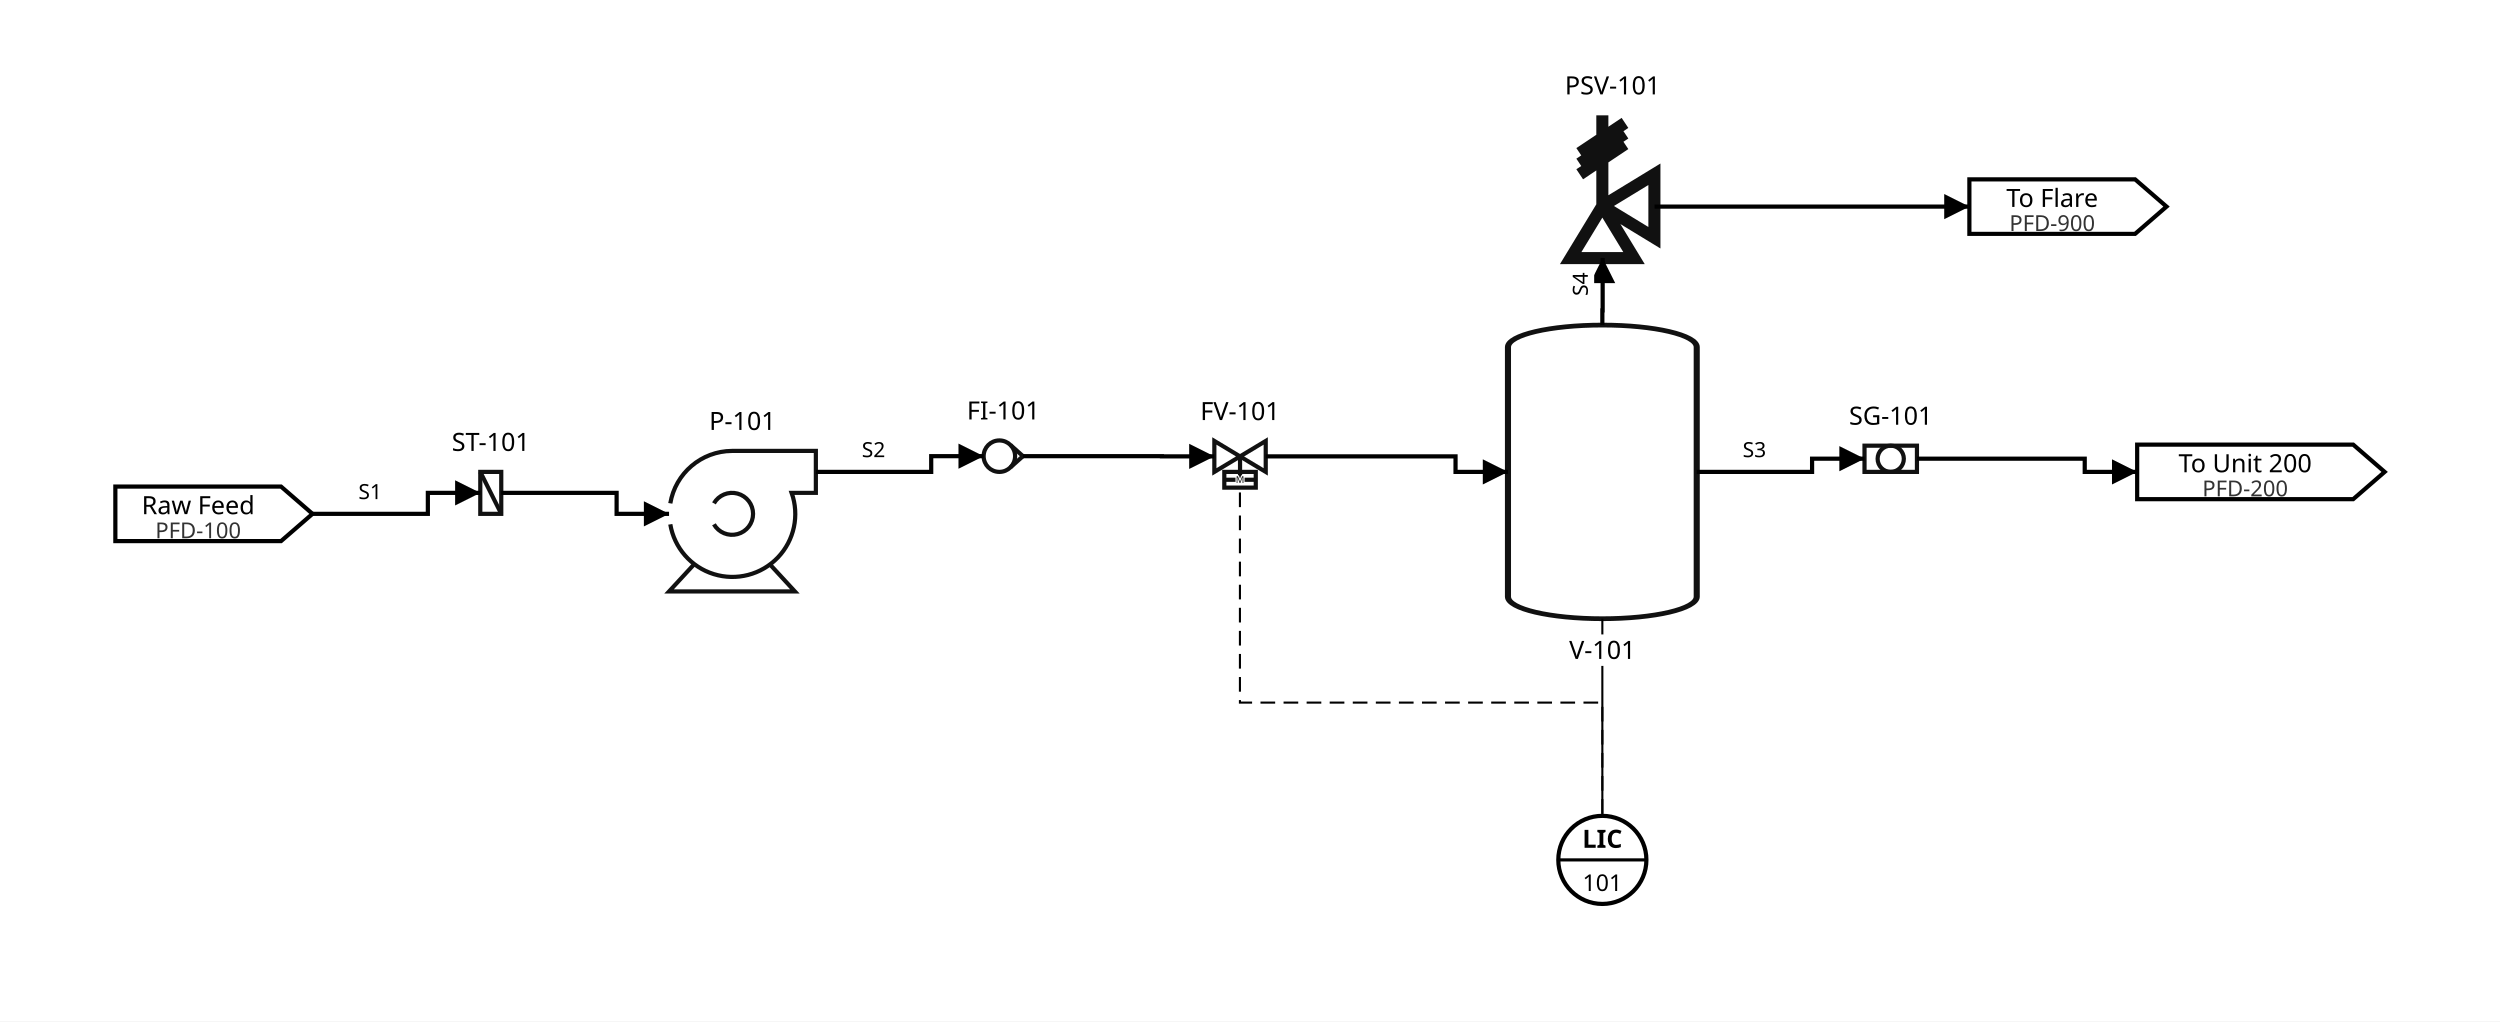
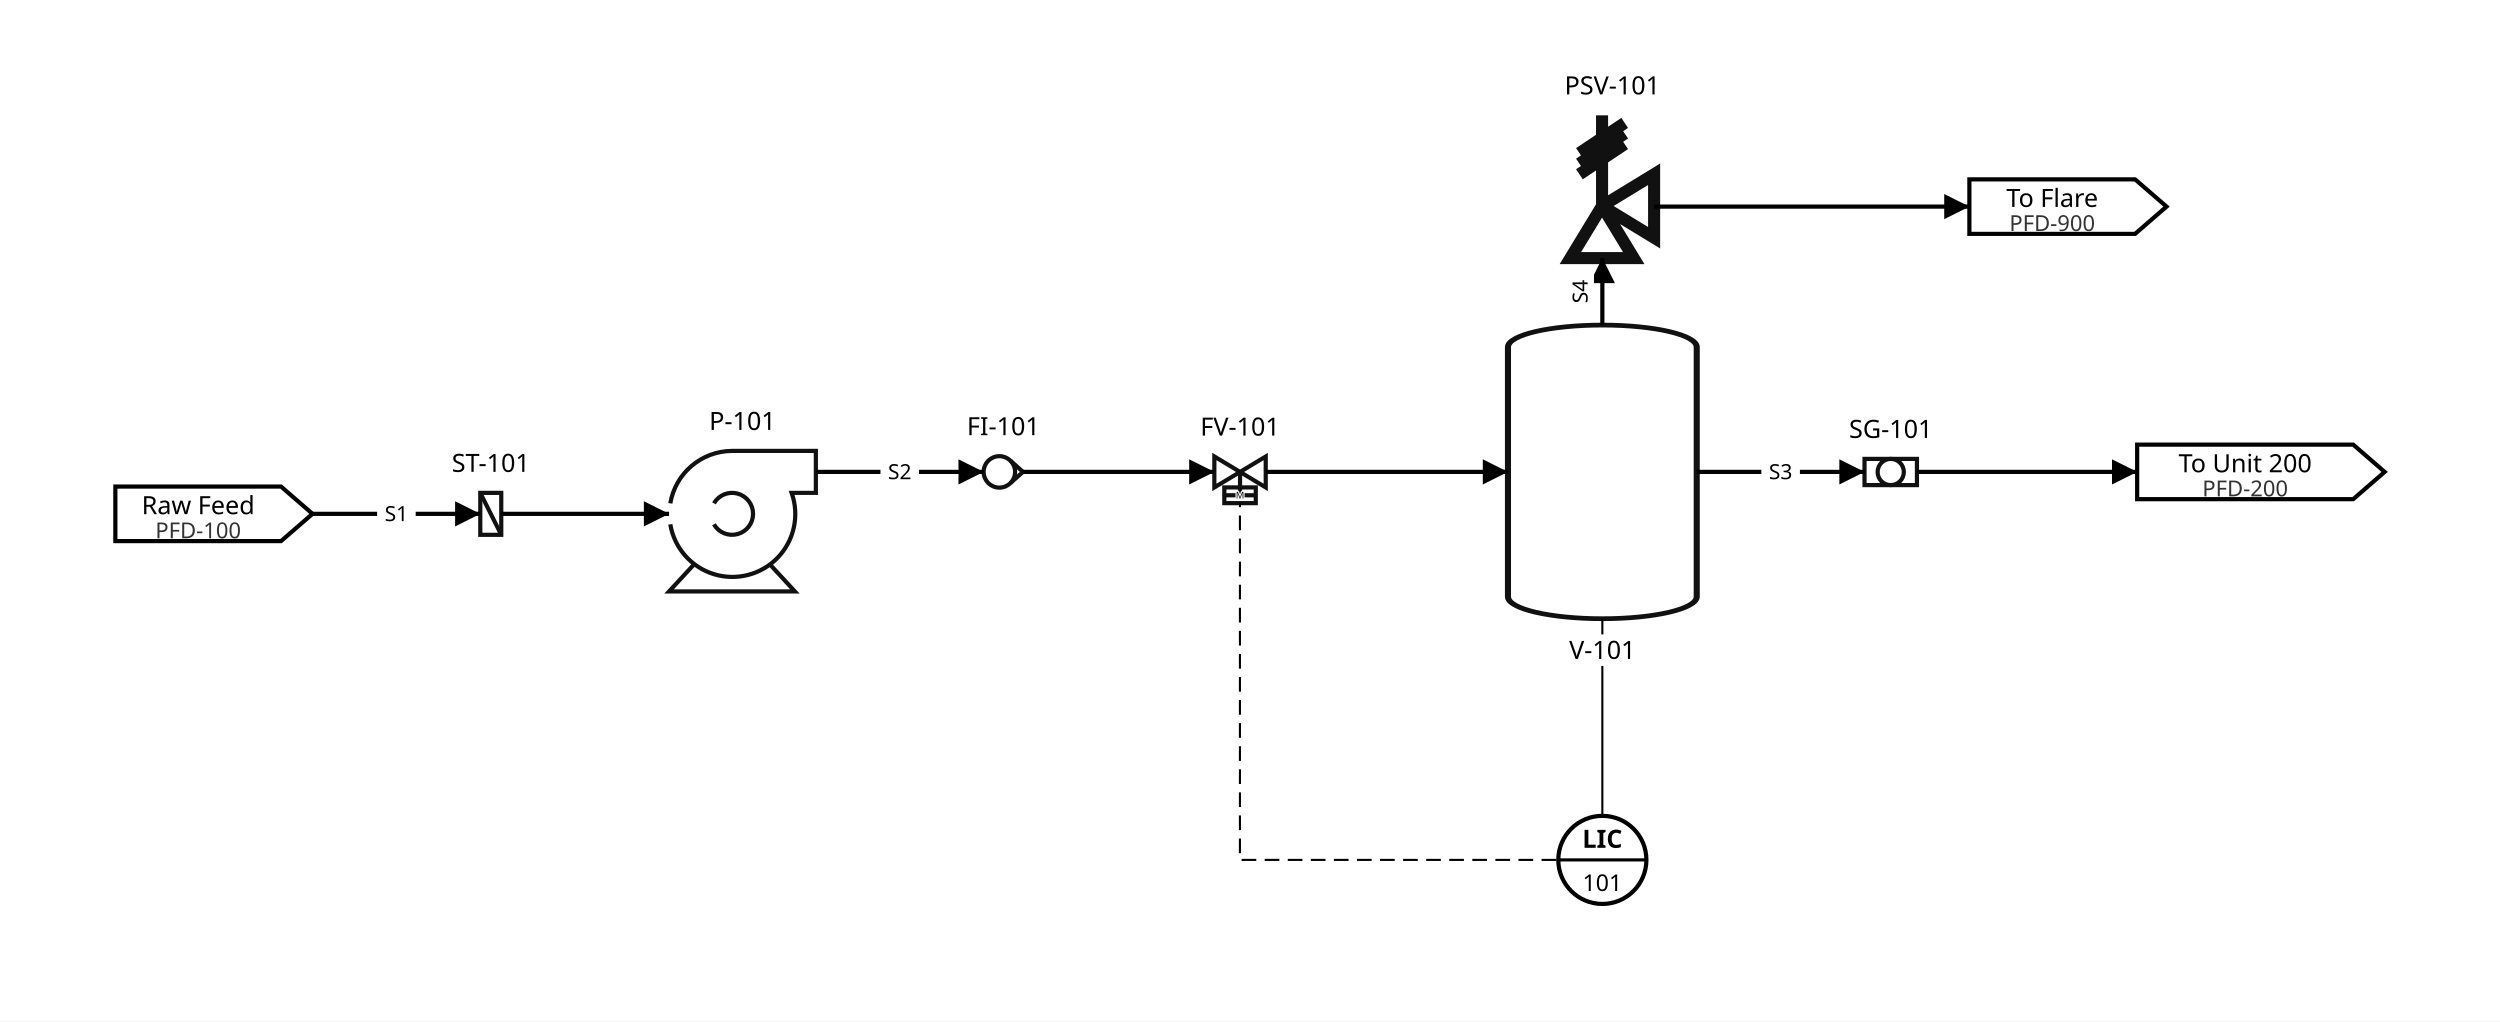
<svg xmlns="http://www.w3.org/2000/svg" width="1192" height="487" viewBox="-39.0 55.0 1192.0 487.0">
  <rect x="-39.0" y="55.0" width="1192.0" height="487.0" fill="white" />
  <defs>
    <marker id="arrow_black" viewBox="0 0 10 10" refX="10" refY="5" markerWidth="12" markerHeight="12" markerUnits="userSpaceOnUse" orient="auto-start-reverse">
      <path d="M 0 0 L 10 5 L 0 10 z" fill="black" />
    </marker>
    <symbol id="sym_fitting_rotameter" viewBox="0 0 18.8 15.0" overflow="visible">
      <g transform="scale(0.25)">
        <path d="M 51.5 9.0 L 75.0 30.0 L 51.5 51.0" fill="none" stroke="#111" stroke-width="8.0" />
        <ellipse cx="30.0" cy="30.0" rx="30.0" ry="30.0" fill="none" stroke="#111" stroke-width="8.0" />
      </g>
    </symbol>
    <symbol id="sym_fitting_sight_glass" viewBox="0 0 25.0 12.5" overflow="visible">
      <g transform="scale(0.25)">
        <rect x="0.0" y="0.0" width="100.0" height="50.0" fill="none" stroke="#111" stroke-width="8.0" />
        <ellipse cx="50.0" cy="25.0" rx="25.0" ry="25.0" fill="none" stroke="#111" stroke-width="8.0" />
      </g>
    </symbol>
    <symbol id="sym_fitting_strainer" viewBox="0 0 10.0 20.0" overflow="visible">
      <g transform="scale(0.25)">
        <rect x="0.0" y="0.0" width="40.0" height="80.0" fill="none" stroke="#111" stroke-width="8.0" />
        <path d="M 0.0 0.0 L 40.0 80.0" fill="none" stroke="#111" stroke-width="8.0" />
      </g>
    </symbol>
    <symbol id="sym_instrument_panel" viewBox="0 0 44.0 44.0" overflow="visible">
      <circle cx="22" cy="22" r="21" fill="white" stroke="black" stroke-width="2" />
      <line x1="1" y1="22" x2="43" y2="22" stroke="black" stroke-width="1.5" />
    </symbol>
    <symbol id="sym_pump" viewBox="0 0 70.0 67.0" overflow="visible">
      <path d="M 12.0 54.0 L 0.0 67.0 L 60.0 67.0 L 48.0 54.0" fill="none" stroke="#111" stroke-width="2.0" />
      <path d="M 0.6 25.0 A 30.0 30.0 0.0 0 1 30.0 0.0 L 70.0 0.0 L 70.0 20.0 L 58.45 20.0 A 30.0 30.0 0.0 0 1 51.859 50.83 A 30.0 30.0 0.0 0 1 21.341 58.742 A 30.0 30.0 0.0 0 1 0.6 35.0" fill="none" stroke="#111" stroke-width="2.0" />
      <path d="M 21.4 25.0 A 10.0 10.0 0.0 1 1 21.4 35.0" fill="none" stroke="#111" stroke-width="2.0" />
    </symbol>
    <symbol id="sym_valve_motor_ty" viewBox="0 0 24.5 22.2" overflow="visible">
      <g transform="scale(0.25)">
        <path d="M 0.0 89.0 L 0.0 30.0 L 98.0 89.0 L 98.0 30.0 Z" fill="none" stroke="#111" stroke-width="8.0" />
        <rect x="19.0" y="0.0" width="60.0" height="30.0" fill="none" stroke="#111" stroke-width="8.0" />
        <path d="M 49.0 15.0 L 49.0 59.0 M 19.0 15.0 L 79.0 15.0" fill="none" stroke="#111" stroke-width="8.0" />
        <g transform="translate(0, 30.2) scale(1, -1)">
          <text x="49.0" y="21.4" font-family="sans-serif" font-size="18.0" text-anchor="middle" fill="white" stroke="white" stroke-width="4.5" stroke-linejoin="round">M</text>
        </g>
        <g transform="translate(0, 30.2) scale(1, -1)">
          <text x="49.0" y="21.4" font-family="sans-serif" font-size="18.0" text-anchor="middle" fill="#111">M</text>
        </g>
      </g>
    </symbol>
    <symbol id="sym_valve_psv" viewBox="0 0 13.9 23.6" preserveAspectRatio="none" overflow="visible">
      <g transform="scale(0.25)">
        <path d="M 0.0 94.5 L 21.0 60.0 L 55.5 39.0 L 55.5 81.0 L 21.0 60.0 L 42.0 94.5 Z M 21.0 61.0 L 21.0 0.0 M 6.0 39.0 L 36.0 19.0 M 6.0 32.0 L 36.0 12.0 M 6.0 25.0 L 36.0 5.0" fill="none" stroke="#111" stroke-width="8.0" />
      </g>
    </symbol>
    <symbol id="sym_vessel" viewBox="0 0 62.0 100.0" preserveAspectRatio="none" overflow="visible">
      <g transform="scale(0.62, 0.5)">
        <path d="M 0.0 15.0 A 50.0 15.0 0.0 0 1 50.0 0.0 A 50.0 15.0 0.0 0 1 100.0 15.0 L 100.0 185.0 A 50.0 15.0 0.0 0 1 50.0 200.0 A 50.0 15.0 0.0 0 1 0.0 185.0 Z" fill="none" stroke="#111" stroke-width="3.226" />
      </g>
    </symbol>
  </defs>
  <g id="units">
-     <polygon points="16.0,287 95,287 110,300 95,313 16.0,313" fill="transparent" stroke="black" stroke-width="2" />
-     <text x="55.5" y="296" font-family="sans-serif" font-size="12" text-anchor="middle" dominant-baseline="middle">Raw Feed</text>
-     <text x="55.5" y="308" font-family="sans-serif" font-size="10.5" text-anchor="middle" dominant-baseline="middle" fill="#333">PFD-100</text>
-     <use href="#sym_fitting_strainer" x="190" y="280" width="10.0" height="20.0" />
+     <polygon points="16.0,287.0 95.0,287.0 110.0,300.0 95.0,313.0 16.0,313.0" fill="transparent" stroke="black" stroke-width="2" />
+     <text x="55.5" y="296.0" font-family="sans-serif" font-size="12" text-anchor="middle" dominant-baseline="middle">Raw Feed</text>
+     <text x="55.5" y="308.0" font-family="sans-serif" font-size="10.5" text-anchor="middle" dominant-baseline="middle" fill="#333">PFD-100</text>
+     <use href="#sym_fitting_strainer" x="190" y="290" width="10.0" height="20.0" />
    <use href="#sym_pump" x="280" y="270" width="70.0" height="67.0" />
-     <use href="#sym_fitting_rotameter" x="430" y="265" width="18.8" height="15.0" />
-     <use href="#sym_valve_motor_ty" x="540" y="265.3" width="24.5" height="22.2" transform="translate(0, 552.8) scale(1, -1)" />
+     <use href="#sym_fitting_rotameter" x="430" y="272.5" width="18.8" height="15.0" />
+     <use href="#sym_valve_motor_ty" x="540" y="272.7" width="24.5" height="22.2" transform="translate(0, 567.6) scale(1, -1)" />
    <use href="#sym_vessel" x="680" y="210" width="90" height="140" />
-     <use href="#sym_valve_psv" x="709.89" y="110" width="40" height="68" />
-     <polygon points="900,140.508 979.0,140.508 994.0,153.508 979.0,166.508 900,166.508" fill="transparent" stroke="black" stroke-width="2" />
+     <use href="#sym_valve_psv" x="709.75" y="110" width="40" height="68" />
+     <polygon points="900.0,140.508 979.0,140.508 994.0,153.508 979.0,166.508 900.0,166.508" fill="transparent" stroke="black" stroke-width="2" />
    <text x="939.5" y="149.508" font-family="sans-serif" font-size="12" text-anchor="middle" dominant-baseline="middle">To Flare</text>
    <text x="939.5" y="161.508" font-family="sans-serif" font-size="10.5" text-anchor="middle" dominant-baseline="middle" fill="#333">PFD-900</text>
-     <use href="#sym_fitting_sight_glass" x="850" y="267.5" width="25.0" height="12.5" />
-     <polygon points="980,267 1083.0,267 1098.0,280 1083.0,293 980,293" fill="transparent" stroke="black" stroke-width="2" />
-     <text x="1031.5" y="276" font-family="sans-serif" font-size="12" text-anchor="middle" dominant-baseline="middle">To Unit 200</text>
-     <text x="1031.5" y="288" font-family="sans-serif" font-size="10.5" text-anchor="middle" dominant-baseline="middle" fill="#333">PFD-200</text>
+     <use href="#sym_fitting_sight_glass" x="850" y="273.8" width="25.0" height="12.5" />
+     <polygon points="980.0,267.0 1083.0,267.0 1098.0,280.0 1083.0,293.0 980.0,293.0" fill="transparent" stroke="black" stroke-width="2" />
+     <text x="1031.5" y="276.0" font-family="sans-serif" font-size="12" text-anchor="middle" dominant-baseline="middle">To Unit 200</text>
+     <text x="1031.5" y="288.0" font-family="sans-serif" font-size="10.5" text-anchor="middle" dominant-baseline="middle" fill="#333">PFD-200</text>
  </g>
  <g id="streams">
-     <path d="M 110.0,300.0 L 165.0,300.0 L 165.0,290.0 L 190.0,290.0" fill="none" stroke="black" stroke-width="2" marker-end="url(#arrow_black)" />
-     <path d="M 200.0,290.0 L 255.0,290.0 L 255.0,300.0 L 280.0,300.0" fill="none" stroke="black" stroke-width="2" marker-end="url(#arrow_black)" />
-     <path d="M 350.0,280.0 L 405.0,280.0 L 405.0,272.5 L 430.0,272.5" fill="none" stroke="black" stroke-width="2" marker-end="url(#arrow_black)" />
-     <path d="M 448.8,272.5 L 515.0,272.5 L 515.0,272.6 L 540.0,272.6" fill="none" stroke="black" stroke-width="2" marker-end="url(#arrow_black)" />
-     <path d="M 564.5,272.6 L 655.0,272.6 L 655.0,280.0 L 680.0,280.0" fill="none" stroke="black" stroke-width="2" marker-end="url(#arrow_black)" />
-     <path d="M 770.0,280.0 L 825.0,280.0 L 825.0,273.7 L 850.0,273.7" fill="none" stroke="black" stroke-width="2" marker-end="url(#arrow_black)" />
-     <path d="M 875.0,273.7 L 955.0,273.7 L 955.0,280.0 L 980,280.0" fill="none" stroke="black" stroke-width="2" marker-end="url(#arrow_black)" />
-     <path d="M 725.0,210.0 L 725.0,203.0 L 725.144,203.0 L 725.144,178.0" fill="none" stroke="black" stroke-width="2" marker-end="url(#arrow_black)" />
-     <path d="M 749.892,153.508 L 900,153.508" fill="none" stroke="black" stroke-width="2" marker-end="url(#arrow_black)" />
-     <path d="M 725.0,443.0 L 725.0,390.0 L 552.2,390.0 L 552.2,287.5" fill="none" stroke="black" stroke-width="1" stroke-dasharray="7,4" />
-     <rect x="128.3" y="283.0" width="18.4" height="13.0" fill="white" />
-     <text x="137.5" y="289.5" font-family="sans-serif" font-size="10" text-anchor="middle" dominant-baseline="middle" fill="black">S1</text>
-     <rect x="368.3" y="263.0" width="18.4" height="13.0" fill="white" />
-     <text x="377.5" y="269.5" font-family="sans-serif" font-size="10" text-anchor="middle" dominant-baseline="middle" fill="black">S2</text>
-     <rect x="788.3" y="263.0" width="18.4" height="13.0" fill="white" />
-     <text x="797.5" y="269.5" font-family="sans-serif" font-size="10" text-anchor="middle" dominant-baseline="middle" fill="black">S3</text>
-     <rect x="708.1" y="181.3" width="13.0" height="18.4" fill="white" />
-     <text x="714.6" y="190.5" font-family="sans-serif" font-size="10" text-anchor="middle" dominant-baseline="middle" fill="black" transform="rotate(-90, 714.6, 190.5)">S4</text>
+     <path d="M 110.0,300.0 L 190.0,300.0" fill="none" stroke="black" stroke-width="2" marker-end="url(#arrow_black)" />
+     <path d="M 200.0,300.0 L 280.0,300.0" fill="none" stroke="black" stroke-width="2" marker-end="url(#arrow_black)" />
+     <path d="M 350.0,280.0 L 430.0,280.0" fill="none" stroke="black" stroke-width="2" marker-end="url(#arrow_black)" />
+     <path d="M 448.8,280.0 L 540.0,280.0" fill="none" stroke="black" stroke-width="2" marker-end="url(#arrow_black)" />
+     <path d="M 564.5,280.0 L 680.0,280.0" fill="none" stroke="black" stroke-width="2" marker-end="url(#arrow_black)" />
+     <path d="M 770.0,280.0 L 850.0,280.0" fill="none" stroke="black" stroke-width="2" marker-end="url(#arrow_black)" />
+     <path d="M 875.0,280.0 L 980.0,280.0" fill="none" stroke="black" stroke-width="2" marker-end="url(#arrow_black)" />
+     <path d="M 725.0,210.0 L 725.0,178.0" fill="none" stroke="black" stroke-width="2" marker-end="url(#arrow_black)" />
+     <path d="M 749.748,153.508 L 900.0,153.508" fill="none" stroke="black" stroke-width="2" marker-end="url(#arrow_black)" />
+     <path d="M 703.0,465.0 L 552.2,465.0 L 552.2,294.9" fill="none" stroke="black" stroke-width="1" stroke-dasharray="7,4" />
+     <rect x="140.8" y="293.5" width="18.4" height="13.0" fill="white" />
+     <text x="150.0" y="300.0" font-family="sans-serif" font-size="10" text-anchor="middle" dominant-baseline="middle" fill="black">S1</text>
+     <rect x="380.8" y="273.5" width="18.4" height="13.0" fill="white" />
+     <text x="390.0" y="280.0" font-family="sans-serif" font-size="10" text-anchor="middle" dominant-baseline="middle" fill="black">S2</text>
+     <rect x="800.8" y="273.5" width="18.4" height="13.0" fill="white" />
+     <text x="810.0" y="280.0" font-family="sans-serif" font-size="10" text-anchor="middle" dominant-baseline="middle" fill="black">S3</text>
+     <rect x="708.0" y="184.8" width="13.0" height="18.4" fill="white" />
+     <text x="714.5" y="194.0" font-family="sans-serif" font-size="10" text-anchor="middle" dominant-baseline="middle" fill="black" transform="rotate(-90, 714.5, 194.0)">S4</text>
  </g>
  <g id="instrument_taps">
    <line x1="725" y1="350" x2="725" y2="465" stroke="black" stroke-width="1" />
  </g>
  <g id="instruments">
    <use href="#sym_instrument_panel" x="703" y="443" width="44.0" height="44.0" />
    <text x="725.0" y="455.0" font-family="sans-serif" font-size="12" font-weight="bold" text-anchor="middle" dominant-baseline="middle">LIC</text>
    <text x="725.0" y="476.0" font-family="sans-serif" font-size="11" text-anchor="middle" dominant-baseline="middle">101</text>
  </g>
  <g id="unit_labels">
-     <rect x="171.2" y="258.0" width="47.6" height="15.0" fill="white" />
-     <text x="195.0" y="270" font-family="sans-serif" font-size="12" text-anchor="middle" dominant-baseline="baseline">ST-101</text>
+     <rect x="171.2" y="268.0" width="47.6" height="15.0" fill="white" />
+     <text x="195.0" y="280.0" font-family="sans-serif" font-size="12" text-anchor="middle" dominant-baseline="baseline">ST-101</text>
    <rect x="294.5" y="248.0" width="41.0" height="15.0" fill="white" />
-     <text x="315.0" y="260" font-family="sans-serif" font-size="12" text-anchor="middle" dominant-baseline="baseline">P-101</text>
-     <rect x="415.6" y="243.0" width="47.6" height="15.0" fill="white" />
-     <text x="439.4" y="255" font-family="sans-serif" font-size="12" text-anchor="middle" dominant-baseline="baseline">FI-101</text>
-     <rect x="528.5" y="243.3" width="47.6" height="15.0" fill="white" />
-     <text x="552.25" y="255.3" font-family="sans-serif" font-size="12" text-anchor="middle" dominant-baseline="baseline">FV-101</text>
+     <text x="315.0" y="260.0" font-family="sans-serif" font-size="12" text-anchor="middle" dominant-baseline="baseline">P-101</text>
+     <rect x="415.6" y="250.5" width="47.6" height="15.0" fill="white" />
+     <text x="439.4" y="262.5" font-family="sans-serif" font-size="12" text-anchor="middle" dominant-baseline="baseline">FI-101</text>
+     <rect x="528.5" y="250.7" width="47.6" height="15.0" fill="white" />
+     <text x="552.25" y="262.7" font-family="sans-serif" font-size="12" text-anchor="middle" dominant-baseline="baseline">FV-101</text>
    <rect x="704.5" y="357.5" width="41.0" height="15.0" fill="white" />
-     <text x="725.0" y="365" font-family="sans-serif" font-size="12" text-anchor="middle" dominant-baseline="middle">V-101</text>
-     <rect x="702.8" y="88.0" width="54.2" height="15.0" fill="white" />
-     <text x="729.892" y="100" font-family="sans-serif" font-size="12" text-anchor="middle" dominant-baseline="baseline">PSV-101</text>
-     <rect x="838.7" y="245.5" width="47.6" height="15.0" fill="white" />
-     <text x="862.5" y="257.5" font-family="sans-serif" font-size="12" text-anchor="middle" dominant-baseline="baseline">SG-101</text>
+     <text x="725.0" y="365.0" font-family="sans-serif" font-size="12" text-anchor="middle" dominant-baseline="middle">V-101</text>
+     <rect x="702.6" y="88.0" width="54.2" height="15.0" fill="white" />
+     <text x="729.748" y="100" font-family="sans-serif" font-size="12" text-anchor="middle" dominant-baseline="baseline">PSV-101</text>
+     <rect x="838.7" y="251.8" width="47.6" height="15.0" fill="white" />
+     <text x="862.5" y="263.8" font-family="sans-serif" font-size="12" text-anchor="middle" dominant-baseline="baseline">SG-101</text>
  </g>
</svg>
